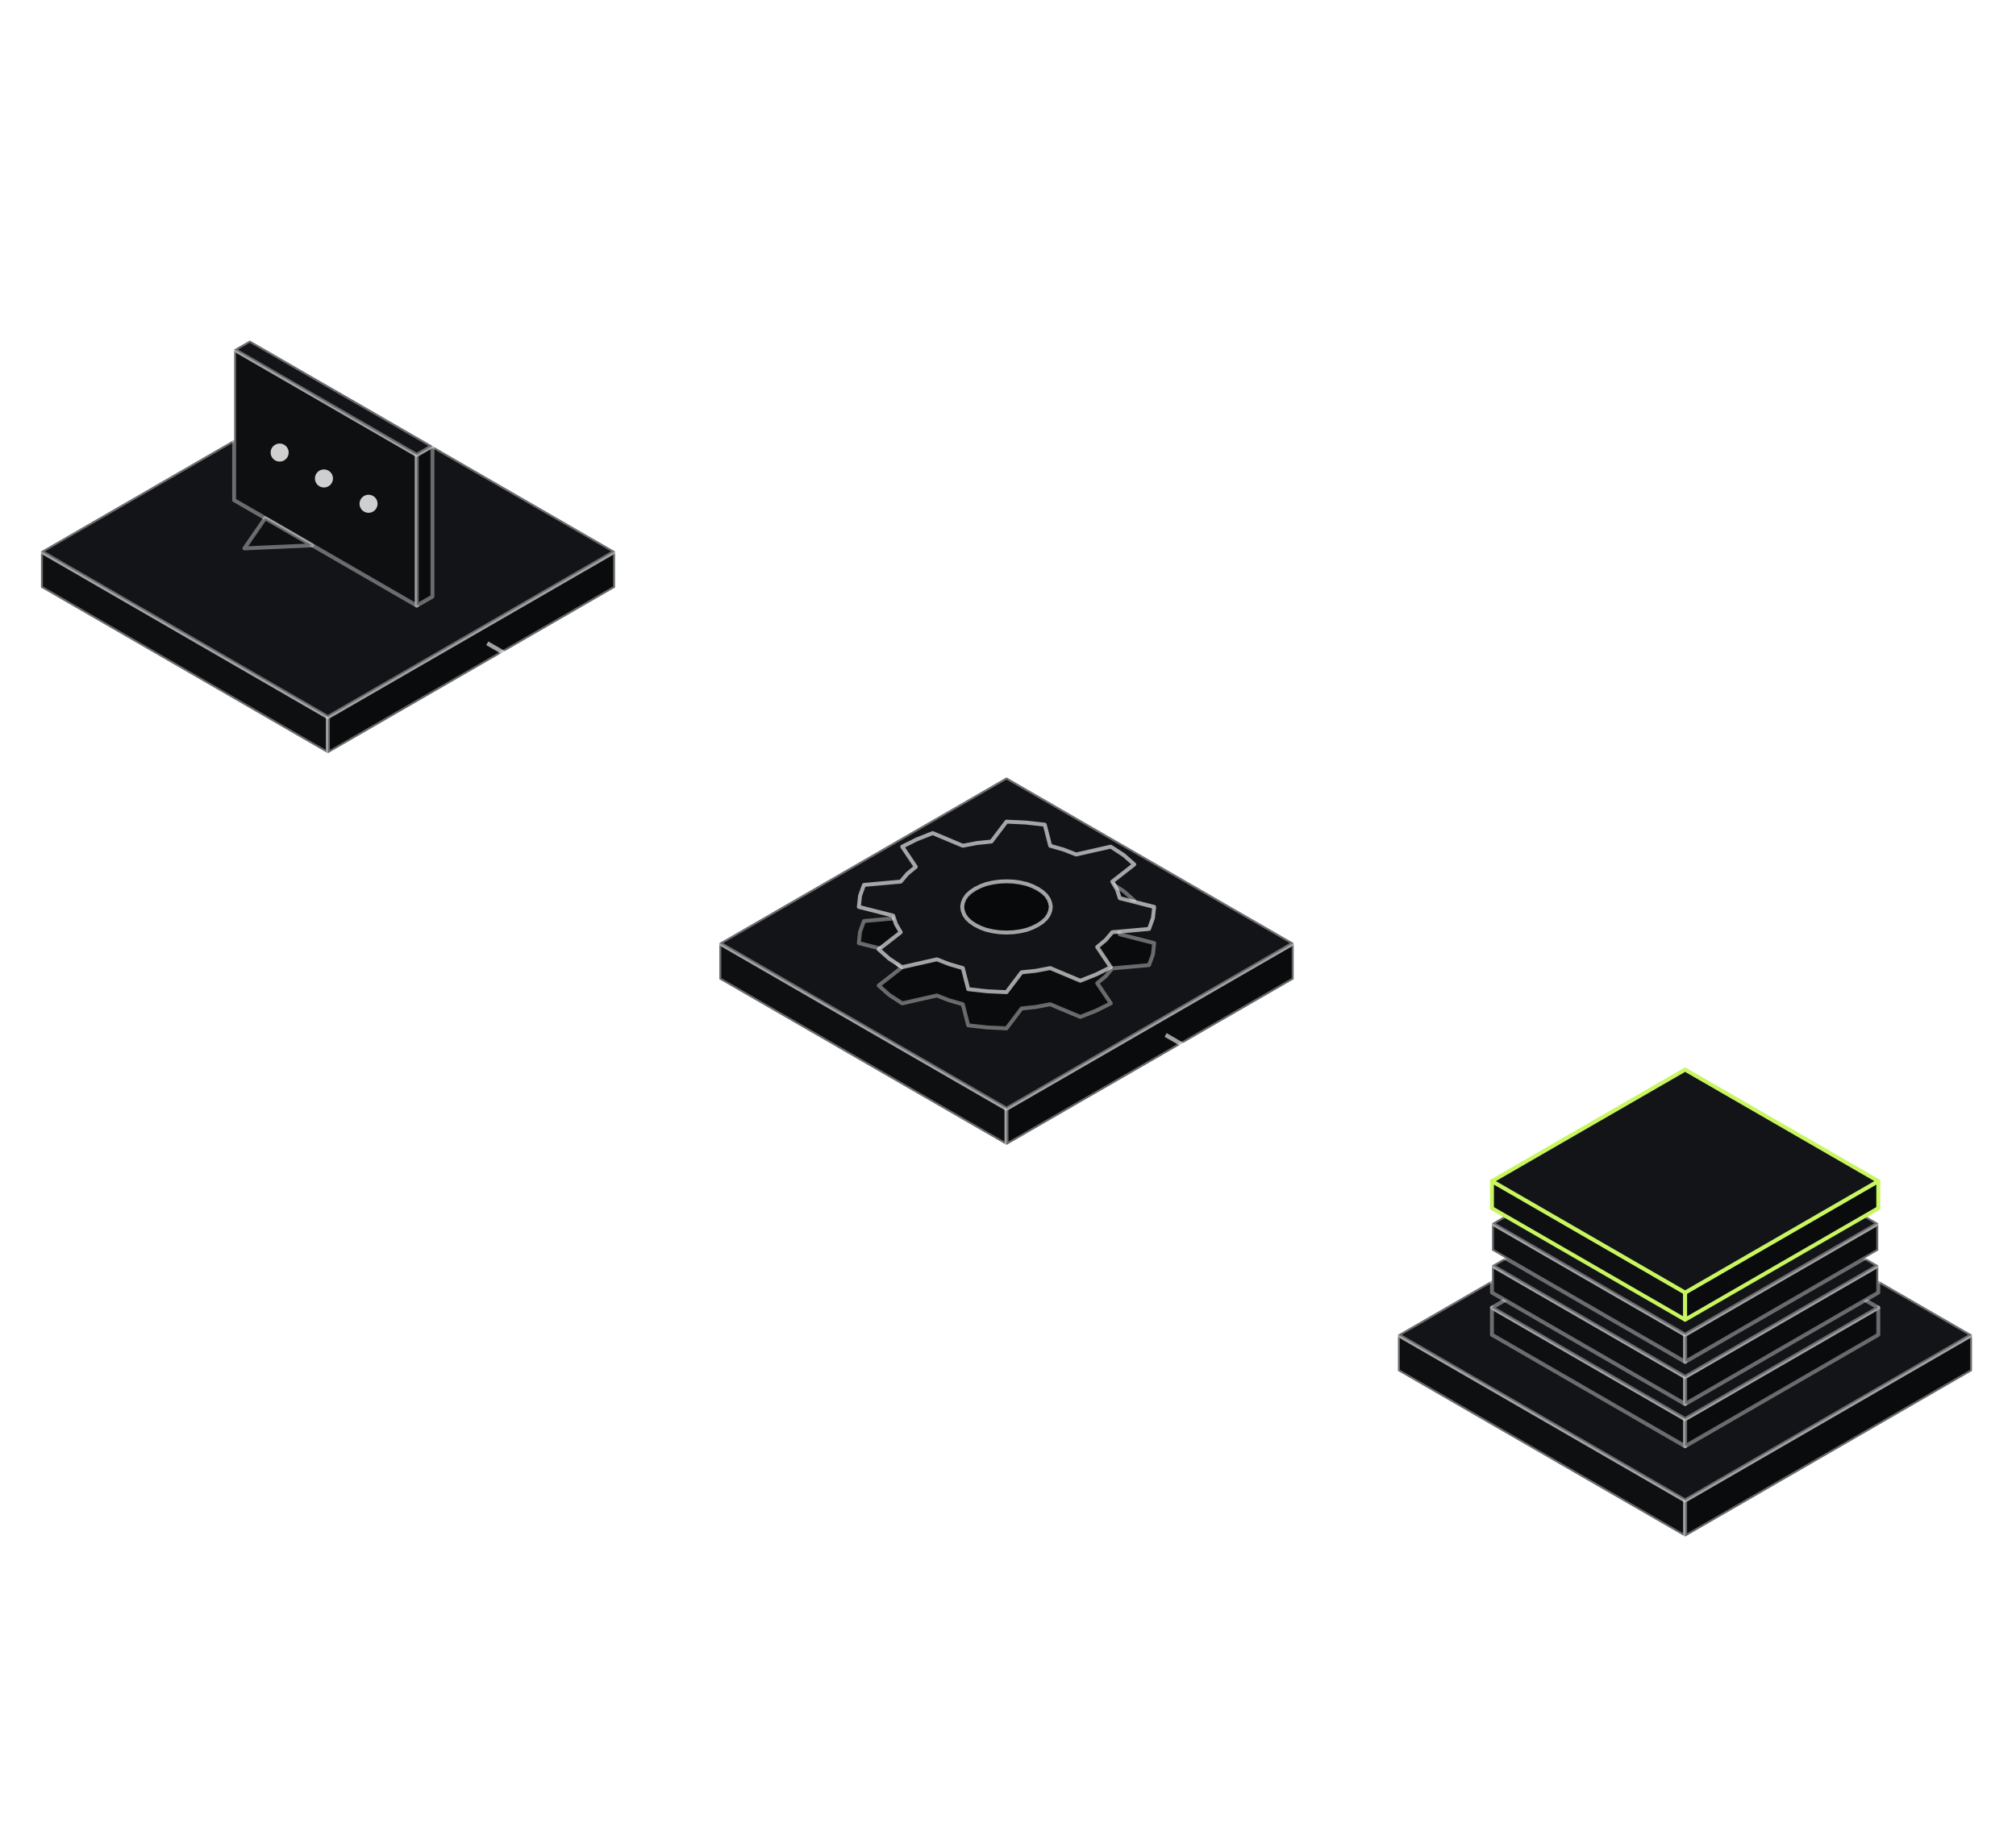
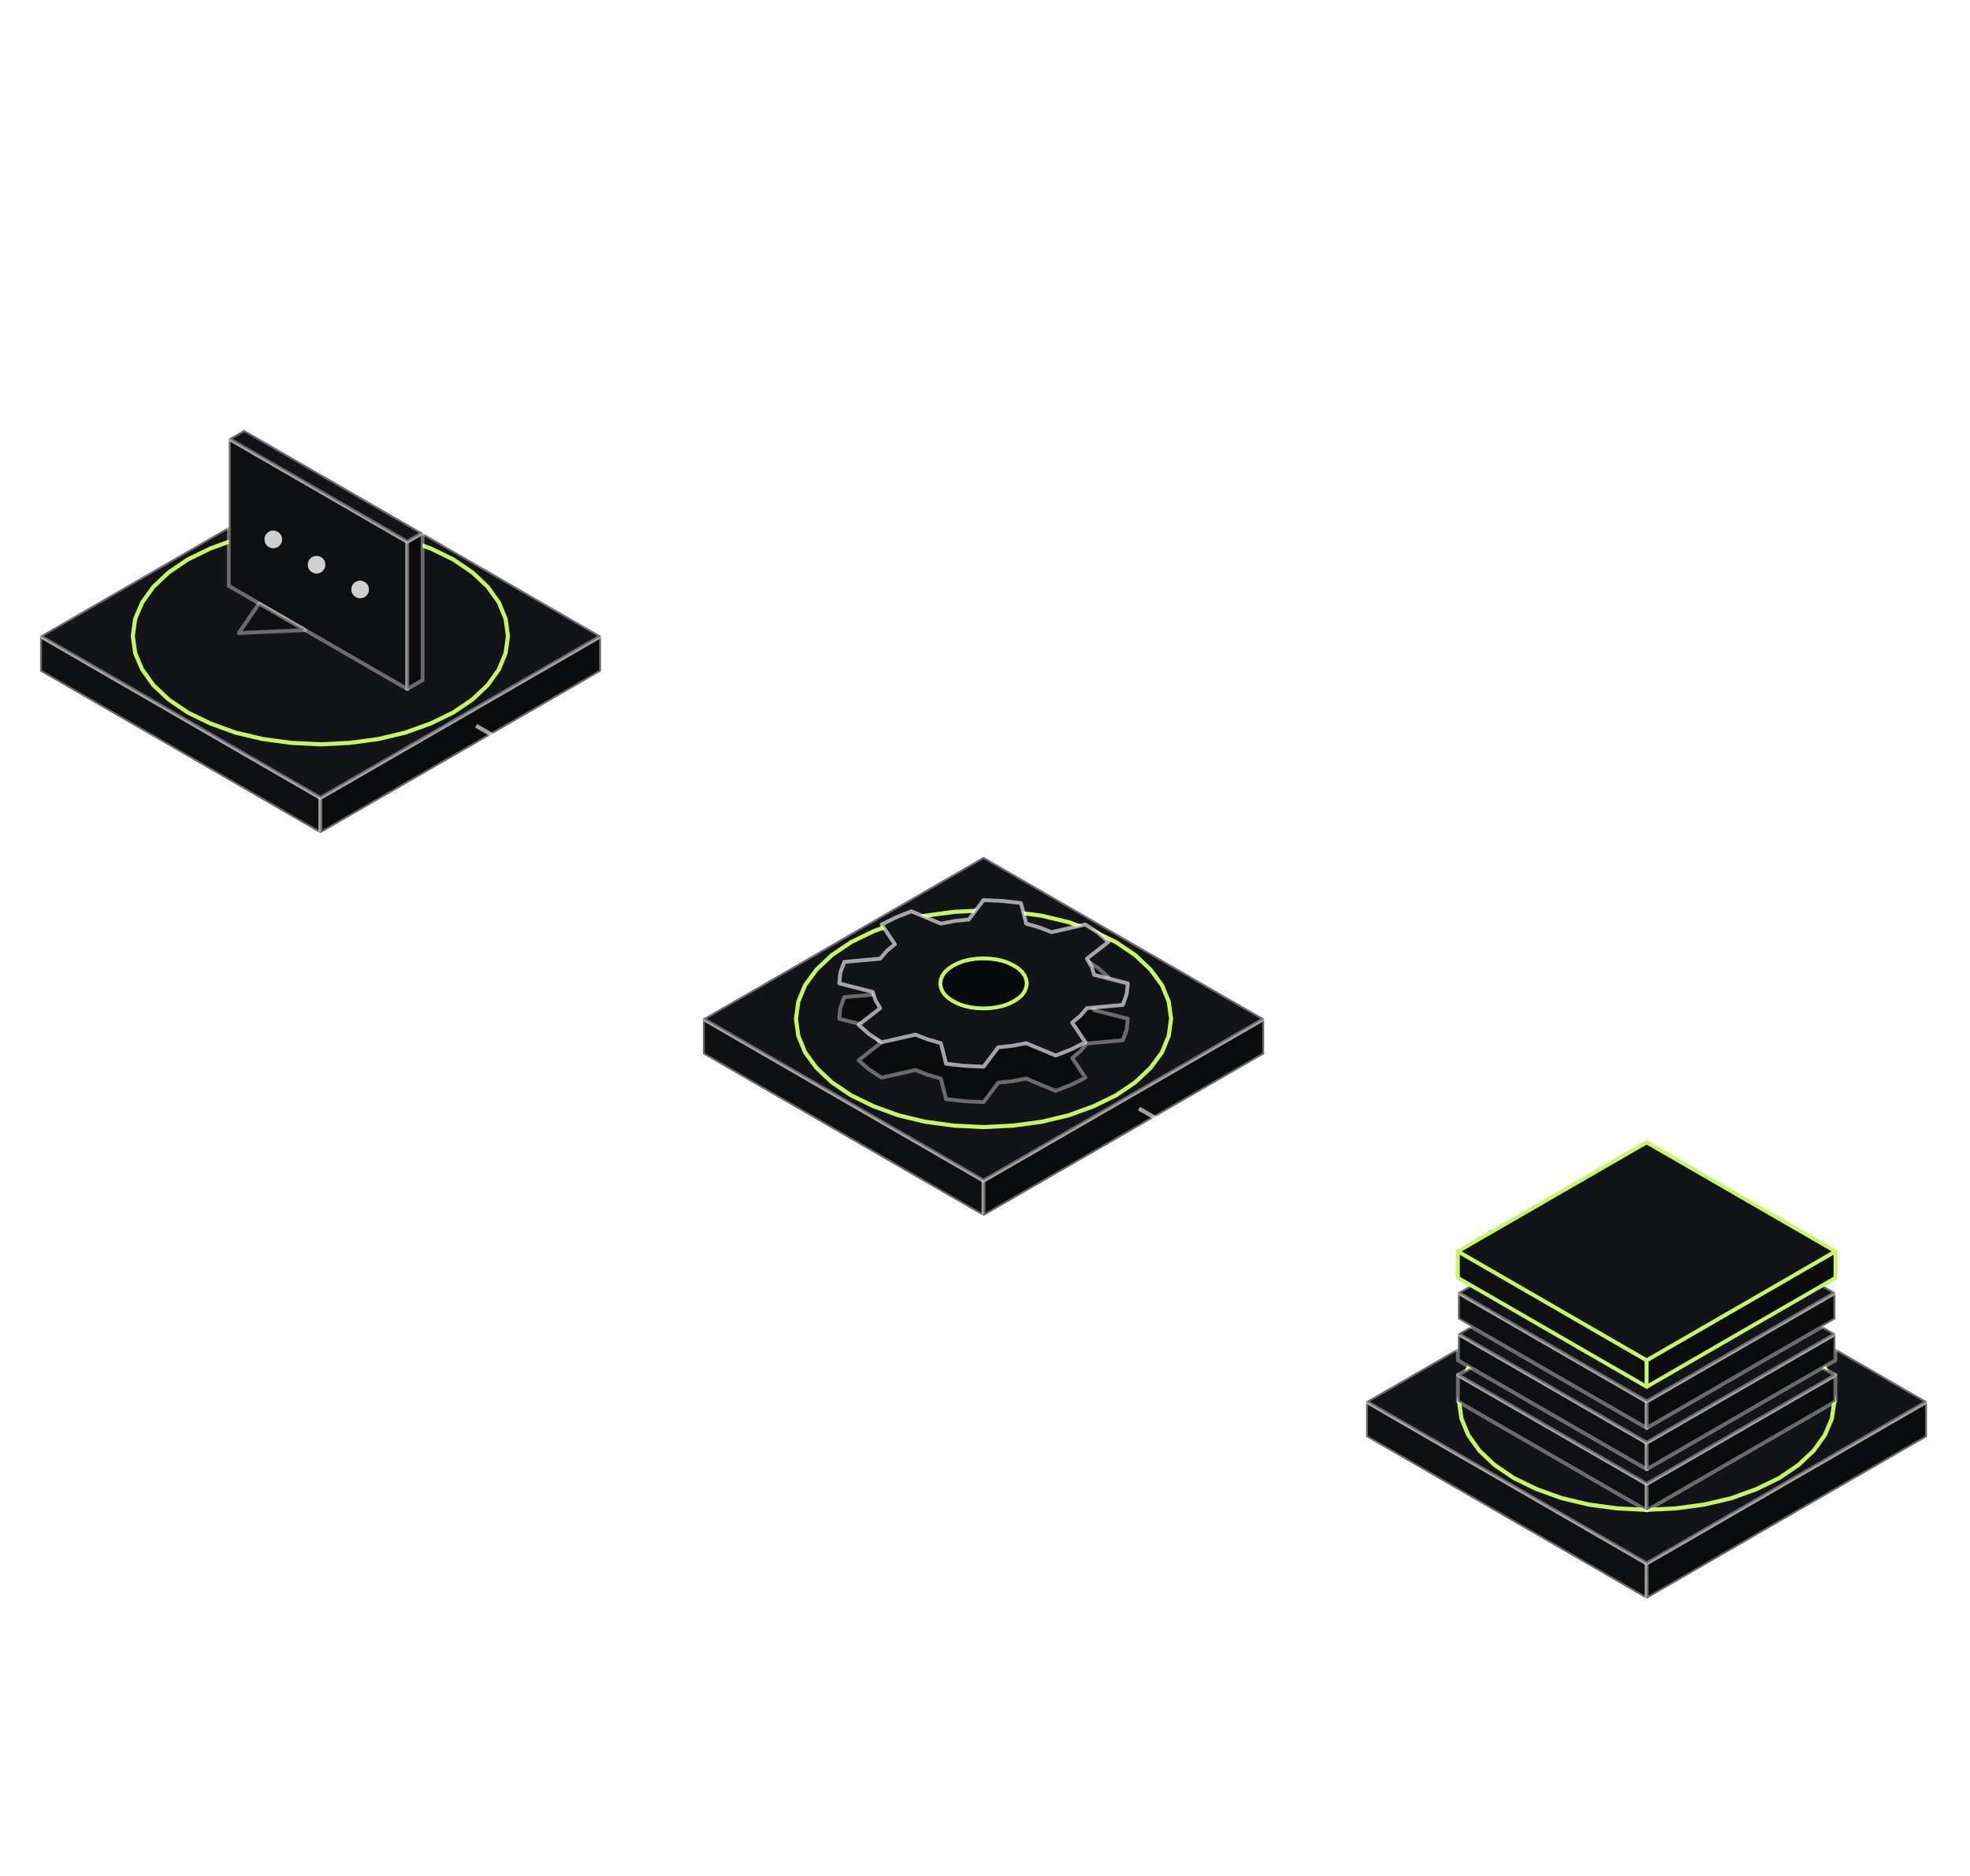
- <svg xmlns="http://www.w3.org/2000/svg" viewBox="-334 -270 669 605" fill="none" aria-hidden="true">
+ <svg xmlns="http://www.w3.org/2000/svg" viewBox="-334 -303 669 637" fill="none" aria-hidden="true">
  <style>
.flota{animation:flota 3.2s ease-in-out infinite}
.click{transform-box:fill-box;transform-origin:0 0;animation:click 3.2s ease-in-out infinite}
.brilla{animation:brilla 3.2s ease-in-out infinite}
.tipea circle{animation:tipea 1.4s ease-in-out infinite}
.tipea circle:nth-child(2){animation-delay:.2s}.tipea circle:nth-child(3){animation-delay:.4s}
.corre{stroke-dasharray:3 5;animation:corre 1.2s linear infinite}
.aparece{animation:aparece 3.6s ease-in-out infinite}
.late{animation:late 2.4s ease-in-out infinite}
@keyframes flota{0%,100%{transform:translateY(0)}50%{transform:translateY(-7px)}}
@keyframes click{0%,30%,100%{transform:translate(0,0) scale(1)}38%{transform:translate(1px,1px) scale(.86)}46%{transform:translate(0,0) scale(1)}}
@keyframes brilla{0%,30%{fill-opacity:.12}40%{fill-opacity:.55}70%,100%{fill-opacity:.12}}
@keyframes tipea{0%,60%,100%{opacity:.25}30%{opacity:1}}
@keyframes corre{to{stroke-dashoffset:-16}}
@keyframes aparece{0%,15%{opacity:0;transform:translateY(-10px)}30%,85%{opacity:1;transform:translateY(0)}100%{opacity:0}}
@keyframes late{0%,100%{opacity:.5}50%{opacity:1}}
+ .dibuja{stroke-dasharray:100;stroke-dashoffset:100;animation:dibuja 4s ease-in-out infinite}
+ @keyframes dibuja{0%{stroke-dashoffset:100}35%,80%{stroke-dashoffset:0}100%{stroke-dashoffset:-100}}
+ .pop{transform-box:fill-box;transform-origin:center;animation:pop 2.6s ease-in-out infinite}
+ @keyframes pop{0%,100%{transform:scale(1)}8%{transform:scale(1.18)}18%{transform:scale(1)}}
+ .ola{transform-box:fill-box;transform-origin:center;animation:ola 2.7s ease-out infinite}
+ @keyframes ola{0%{transform:scale(.45);opacity:.95}100%{transform:scale(1.55);opacity:0}}
+ .sube{animation:sube 3.4s ease-in-out infinite}
+ @keyframes sube{0%,15%{opacity:0;transform:translateY(10px)}30%{opacity:1}75%{opacity:0;transform:translateY(-40px)}100%{opacity:0}}
+ .barre{animation:barre 3s ease-in-out infinite;opacity:.35}
+ @keyframes barre{0%,100%{opacity:.35}20%{opacity:1;stroke:#c8f560}40%{opacity:.35}}
@media (prefers-reduced-motion:reduce){*{animation:none!important}}
</style>
  <path d="M -320.4 -75.0 L -225.2 -20.0 L -225.2 -32.0 L -320.4 -87.0 Z" fill="#0e0f11" stroke="rgba(255,255,255,.38)" stroke-width="1.3" stroke-linejoin="round" stroke-linecap="round" />
  <path d="M -129.9 -75.0 L -225.2 -20.0 L -225.2 -32.0 L -129.9 -87.0 Z" fill="#0a0b0c" stroke="rgba(255,255,255,.38)" stroke-width="1.3" stroke-linejoin="round" stroke-linecap="round" />
  <path d="M -225.2 -142.0 L -129.9 -87.0 L -225.2 -32.0 L -320.4 -87.0 Z" fill="#131417" stroke="rgba(255,255,255,.38)" stroke-width="1.3" stroke-linejoin="round" stroke-linecap="round" />
  <path d="M -95.3 55.0 L 0.0 110.0 L 0.0 98.0 L -95.3 43.0 Z" fill="#0e0f11" stroke="rgba(255,255,255,.38)" stroke-width="1.3" stroke-linejoin="round" stroke-linecap="round" />
  <path d="M 95.3 55.0 L 0.0 110.0 L 0.0 98.0 L 95.3 43.0 Z" fill="#0a0b0c" stroke="rgba(255,255,255,.38)" stroke-width="1.3" stroke-linejoin="round" stroke-linecap="round" />
  <path d="M 0.0 -12.0 L 95.3 43.0 L 0.0 98.0 L -95.3 43.0 Z" fill="#131417" stroke="rgba(255,255,255,.38)" stroke-width="1.3" stroke-linejoin="round" stroke-linecap="round" />
  <path d="M 129.9 185.0 L 225.2 240.0 L 225.2 228.0 L 129.9 173.0 Z" fill="#0e0f11" stroke="rgba(255,255,255,.38)" stroke-width="1.3" stroke-linejoin="round" stroke-linecap="round" />
  <path d="M 320.4 185.0 L 225.2 240.0 L 225.2 228.0 L 320.4 173.0 Z" fill="#0a0b0c" stroke="rgba(255,255,255,.38)" stroke-width="1.3" stroke-linejoin="round" stroke-linecap="round" />
  <path d="M 225.2 118.0 L 320.4 173.0 L 225.2 228.0 L 129.9 173.0 Z" fill="#131417" stroke="rgba(255,255,255,.38)" stroke-width="1.3" stroke-linejoin="round" stroke-linecap="round" />
+   <path class="ola" d="M -180.1 -61.0 L -187.7 -57.3 L -196.3 -54.2 L -205.5 -52.0 L -215.2 -50.7 L -225.2 -50.2 L -235.1 -50.7 L -244.8 -52.0 L -254.1 -54.2 L -262.6 -57.3 L -270.2 -61.0 L -276.7 -65.4 L -281.9 -70.3 L -285.7 -75.6 L -288.1 -81.2 L -288.9 -87.0 L -288.1 -92.8 L -285.7 -98.4 L -281.9 -103.7 L -276.7 -108.6 L -270.2 -113.0 L -262.6 -116.7 L -254.1 -119.8 L -244.8 -122.0 L -235.1 -123.3 L -225.2 -123.8 L -215.2 -123.3 L -205.5 -122.0 L -196.3 -119.8 L -187.7 -116.7 L -180.1 -113.0 L -173.6 -108.6 L -168.4 -103.7 L -164.6 -98.4 L -162.3 -92.8 L -161.5 -87.0 L -162.3 -81.2 L -164.6 -75.6 L -168.4 -70.3 L -173.6 -65.4 Z" fill="none" stroke="#c8f560" stroke-width="1.4" stroke-linejoin="round" stroke-linecap="round" />
+   <path class="ola" style="animation-delay:0.90s" d="M 45.0 69.0 L 37.4 72.7 L 28.9 75.8 L 19.7 78.0 L 10.0 79.3 L 0.0 79.8 L -10.0 79.3 L -19.7 78.0 L -28.9 75.8 L -37.4 72.7 L -45.0 69.0 L -51.5 64.6 L -56.7 59.7 L -60.6 54.4 L -62.9 48.8 L -63.7 43.0 L -62.9 37.2 L -60.6 31.6 L -56.7 26.3 L -51.5 21.4 L -45.0 17.0 L -37.4 13.3 L -28.9 10.2 L -19.7 8.0 L -10.0 6.7 L -0.0 6.2 L 10.0 6.7 L 19.7 8.0 L 28.9 10.2 L 37.4 13.3 L 45.0 17.0 L 51.5 21.4 L 56.7 26.3 L 60.6 31.6 L 62.9 37.2 L 63.7 43.0 L 62.9 48.8 L 60.6 54.4 L 56.7 59.7 L 51.5 64.6 Z" fill="none" stroke="#c8f560" stroke-width="1.4" stroke-linejoin="round" stroke-linecap="round" />
+   <path class="ola" style="animation-delay:1.80s" d="M 270.2 199.0 L 262.6 202.7 L 254.1 205.8 L 244.8 208.0 L 235.1 209.3 L 225.2 209.8 L 215.2 209.3 L 205.5 208.0 L 196.3 205.8 L 187.7 202.7 L 180.1 199.0 L 173.6 194.6 L 168.4 189.7 L 164.6 184.4 L 162.3 178.8 L 161.5 173.0 L 162.3 167.2 L 164.6 161.6 L 168.4 156.3 L 173.6 151.4 L 180.1 147.0 L 187.7 143.3 L 196.3 140.2 L 205.5 138.0 L 215.2 136.7 L 225.2 136.2 L 235.1 136.7 L 244.8 138.0 L 254.1 140.2 L 262.6 143.3 L 270.2 147.0 L 276.7 151.4 L 281.9 156.3 L 285.7 161.6 L 288.1 167.2 L 288.9 173.0 L 288.1 178.8 L 285.7 184.4 L 281.9 189.7 L 276.7 194.6 Z" fill="none" stroke="#c8f560" stroke-width="1.4" stroke-linejoin="round" stroke-linecap="round" />
  <line x1="-172.3" y1="-56.5" x2="-52.8" y2="12.5" stroke="rgba(255,255,255,.62)" stroke-width="1.4" />
  <path d="M -61.8 11.8 L -52.8 12.5 L -57.9 5.1" fill="none" stroke="rgba(255,255,255,.62)" stroke-width="1.4" stroke-linecap="round" stroke-linejoin="round" />
  <circle r="3.4" fill="#c8f560" opacity="0">
    <animate attributeName="cx" values="-172.3;-59.8" dur="1.8s" begin="0.0s" repeatCount="indefinite" />
    <animate attributeName="cy" values="-56.5;8.5" dur="1.8s" begin="0.0s" repeatCount="indefinite" />
    <animate attributeName="opacity" values="0;1;1;0" keyTimes="0;0.15;0.8;1" dur="1.8s" begin="0.0s" repeatCount="indefinite" />
  </circle>
  <circle r="3.4" fill="#c8f560" opacity="0">
    <animate attributeName="cx" values="-172.3;-59.8" dur="1.8s" begin="0.6s" repeatCount="indefinite" />
    <animate attributeName="cy" values="-56.5;8.5" dur="1.8s" begin="0.6s" repeatCount="indefinite" />
    <animate attributeName="opacity" values="0;1;1;0" keyTimes="0;0.15;0.8;1" dur="1.8s" begin="0.6s" repeatCount="indefinite" />
  </circle>
  <circle r="3.4" fill="#c8f560" opacity="0">
    <animate attributeName="cx" values="-172.3;-59.8" dur="1.8s" begin="1.2s" repeatCount="indefinite" />
    <animate attributeName="cy" values="-56.5;8.5" dur="1.8s" begin="1.2s" repeatCount="indefinite" />
    <animate attributeName="opacity" values="0;1;1;0" keyTimes="0;0.15;0.8;1" dur="1.8s" begin="1.2s" repeatCount="indefinite" />
  </circle>
  <line x1="52.8" y1="73.5" x2="172.3" y2="142.5" stroke="rgba(255,255,255,.62)" stroke-width="1.4" />
  <path d="M 163.4 141.8 L 172.3 142.5 L 167.3 135.1" fill="none" stroke="rgba(255,255,255,.62)" stroke-width="1.4" stroke-linecap="round" stroke-linejoin="round" />
  <circle r="3.4" fill="#c8f560" opacity="0">
    <animate attributeName="cx" values="52.8;165.4" dur="1.8s" begin="0.9s" repeatCount="indefinite" />
    <animate attributeName="cy" values="73.5;138.5" dur="1.8s" begin="0.9s" repeatCount="indefinite" />
    <animate attributeName="opacity" values="0;1;1;0" keyTimes="0;0.15;0.8;1" dur="1.8s" begin="0.9s" repeatCount="indefinite" />
  </circle>
  <circle r="3.4" fill="#c8f560" opacity="0">
    <animate attributeName="cx" values="52.8;165.4" dur="1.8s" begin="1.5s" repeatCount="indefinite" />
    <animate attributeName="cy" values="73.5;138.5" dur="1.8s" begin="1.5s" repeatCount="indefinite" />
    <animate attributeName="opacity" values="0;1;1;0" keyTimes="0;0.15;0.8;1" dur="1.8s" begin="1.5s" repeatCount="indefinite" />
  </circle>
  <circle r="3.4" fill="#c8f560" opacity="0">
    <animate attributeName="cx" values="52.8;165.4" dur="1.8s" begin="2.1s" repeatCount="indefinite" />
    <animate attributeName="cy" values="73.5;138.5" dur="1.8s" begin="2.1s" repeatCount="indefinite" />
    <animate attributeName="opacity" values="0;1;1;0" keyTimes="0;0.15;0.8;1" dur="1.8s" begin="2.1s" repeatCount="indefinite" />
  </circle>
-   <path d="M -256.3 -104.0 L -195.7 -69.0 L -195.7 -119.0 L -256.3 -154.0 Z" fill="#0e0f11" stroke="rgba(255,255,255,.38)" stroke-width="1.3" stroke-linejoin="round" stroke-linecap="round" />
-   <path d="M -190.5 -72.0 L -195.7 -69.0 L -195.7 -119.0 L -190.5 -122.0 Z" fill="#0a0b0c" stroke="rgba(255,255,255,.38)" stroke-width="1.3" stroke-linejoin="round" stroke-linecap="round" />
-   <path d="M -251.1 -157.0 L -190.5 -122.0 L -195.7 -119.0 L -256.3 -154.0 Z" fill="#131417" stroke="rgba(255,255,255,.38)" stroke-width="1.3" stroke-linejoin="round" stroke-linecap="round" />
-   <path d="M -246.0 -98.0 L -252.9 -88.0 L -230.4 -89.0 Z" fill="#0e0f11" stroke="rgba(255,255,255,.38)" stroke-width="1.3" stroke-linejoin="round" stroke-linecap="round" />
-   <g class="tipea">
-     <circle cx="-241.2" cy="-119.8" r="3" fill="rgba(255,255,255,.8)" />
-     <circle cx="-226.5" cy="-111.2" r="3" fill="rgba(255,255,255,.8)" />
-     <circle cx="-211.7" cy="-102.8" r="3" fill="rgba(255,255,255,.8)" />
+   <g class="pop">
+     <path d="M -256.3 -104.0 L -195.7 -69.0 L -195.7 -119.0 L -256.3 -154.0 Z" fill="#0e0f11" stroke="rgba(255,255,255,.38)" stroke-width="1.3" stroke-linejoin="round" stroke-linecap="round" />
+     <path d="M -190.5 -72.0 L -195.7 -69.0 L -195.7 -119.0 L -190.5 -122.0 Z" fill="#0a0b0c" stroke="rgba(255,255,255,.38)" stroke-width="1.3" stroke-linejoin="round" stroke-linecap="round" />
+     <path d="M -251.1 -157.0 L -190.5 -122.0 L -195.7 -119.0 L -256.3 -154.0 Z" fill="#131417" stroke="rgba(255,255,255,.38)" stroke-width="1.3" stroke-linejoin="round" stroke-linecap="round" />
+     <path d="M -246.0 -98.0 L -252.9 -88.0 L -230.4 -89.0 Z" fill="#0e0f11" stroke="rgba(255,255,255,.38)" stroke-width="1.3" stroke-linejoin="round" stroke-linecap="round" />
+     <g class="tipea">
+       <circle cx="-241.2" cy="-119.8" r="3" fill="rgba(255,255,255,.8)" />
+       <circle cx="-226.5" cy="-111.2" r="3" fill="rgba(255,255,255,.8)" />
+       <circle cx="-211.7" cy="-102.8" r="3" fill="rgba(255,255,255,.8)" />
+     </g>
  </g>
  <path d="M 34.6 63.0 L 29.8 65.4 L 24.5 67.5 L 14.5 63.3 L 9.8 64.2 L 5.0 64.7 L 0.0 71.3 L -6.4 71.0 L -12.7 70.3 L -14.5 63.3 L -19.0 62.0 L -23.1 60.4 L -34.6 63.0 L -38.9 60.2 L -42.4 57.1 L -35.1 51.4 L -36.7 48.7 L -37.6 45.9 L -49.0 43.0 L -48.6 39.3 L -47.3 35.7 L -35.1 34.6 L -32.9 32.0 L -30.1 29.7 L -34.6 23.0 L -29.8 20.6 L -24.5 18.5 L -14.5 22.7 L -9.8 21.8 L -5.0 21.3 L -0.0 14.7 L 6.4 15.0 L 12.7 15.7 L 14.5 22.7 L 19.0 24.0 L 23.1 25.6 L 34.6 23.0 L 38.9 25.8 L 42.4 28.9 L 35.1 34.6 L 36.7 37.3 L 37.6 40.1 L 49.0 43.0 L 48.6 46.7 L 47.3 50.3 L 35.1 51.4 L 32.9 54.0 L 30.1 56.3 Z" fill="#0a0b0c" stroke="rgba(255,255,255,.38)" stroke-width="1.3" stroke-linejoin="round">
    <animate attributeName="d" values="M 34.6 63.0 L 29.8 65.4 L 24.5 67.5 L 14.5 63.3 L 9.8 64.2 L 5.0 64.7 L 0.0 71.3 L -6.4 71.0 L -12.7 70.3 L -14.5 63.3 L -19.0 62.0 L -23.1 60.4 L -34.6 63.0 L -38.9 60.2 L -42.4 57.1 L -35.1 51.4 L -36.7 48.7 L -37.6 45.9 L -49.0 43.0 L -48.6 39.3 L -47.3 35.7 L -35.1 34.6 L -32.9 32.0 L -30.1 29.7 L -34.6 23.0 L -29.8 20.6 L -24.5 18.5 L -14.5 22.7 L -9.8 21.8 L -5.0 21.3 L -0.0 14.7 L 6.4 15.0 L 12.7 15.7 L 14.5 22.7 L 19.0 24.0 L 23.1 25.6 L 34.6 23.0 L 38.9 25.8 L 42.4 28.9 L 35.1 34.6 L 36.7 37.3 L 37.6 40.1 L 49.0 43.0 L 48.6 46.7 L 47.3 50.3 L 35.1 51.4 L 32.9 54.0 L 30.1 56.3 Z;M 29.8 65.4 L 24.5 67.5 L 18.7 69.1 L 9.8 64.2 L 5.0 64.7 L 0.0 64.9 L -6.4 71.0 L -12.7 70.3 L -18.7 69.1 L -19.0 62.0 L -23.1 60.4 L -26.8 58.5 L -38.9 60.2 L -42.4 57.1 L -45.3 53.8 L -36.7 48.7 L -37.6 45.9 L -38.0 43.0 L -48.6 39.3 L -47.3 35.7 L -45.3 32.2 L -32.9 32.0 L -30.1 29.7 L -26.8 27.5 L -29.8 20.6 L -24.5 18.5 L -18.7 16.9 L -9.8 21.8 L -5.0 21.3 L -0.0 21.1 L 6.4 15.0 L 12.7 15.7 L 18.7 16.9 L 19.0 24.0 L 23.1 25.6 L 26.8 27.5 L 38.9 25.8 L 42.4 28.9 L 45.3 32.2 L 36.7 37.3 L 37.6 40.1 L 38.0 43.0 L 48.6 46.7 L 47.3 50.3 L 45.3 53.8 L 32.9 54.0 L 30.1 56.3 L 26.8 58.5 Z;M 24.5 67.5 L 18.7 69.1 L 12.7 70.3 L 5.0 64.7 L 0.0 64.9 L -5.0 64.7 L -12.7 70.3 L -18.7 69.1 L -24.5 67.5 L -23.1 60.4 L -26.8 58.5 L -30.1 56.3 L -42.4 57.1 L -45.3 53.8 L -47.3 50.3 L -37.6 45.9 L -38.0 43.0 L -37.6 40.1 L -47.3 35.7 L -45.3 32.2 L -42.4 28.9 L -30.1 29.7 L -26.8 27.5 L -23.1 25.6 L -24.5 18.5 L -18.7 16.9 L -12.7 15.7 L -5.0 21.3 L -0.0 21.1 L 5.0 21.3 L 12.7 15.7 L 18.7 16.9 L 24.5 18.5 L 23.1 25.6 L 26.8 27.5 L 30.1 29.7 L 42.4 28.9 L 45.3 32.2 L 47.3 35.7 L 37.6 40.1 L 38.0 43.0 L 37.6 45.9 L 47.3 50.3 L 45.3 53.8 L 42.4 57.1 L 30.1 56.3 L 26.8 58.5 L 23.1 60.4 Z;M 18.7 69.1 L 12.7 70.3 L 6.4 71.0 L 0.0 64.9 L -5.0 64.7 L -9.8 64.2 L -18.7 69.1 L -24.5 67.5 L -29.8 65.4 L -26.8 58.5 L -30.1 56.3 L -32.9 54.0 L -45.3 53.8 L -47.3 50.3 L -48.6 46.7 L -38.0 43.0 L -37.6 40.1 L -36.7 37.3 L -45.3 32.2 L -42.4 28.9 L -38.9 25.8 L -26.8 27.5 L -23.1 25.6 L -19.0 24.0 L -18.7 16.9 L -12.7 15.7 L -6.4 15.0 L -0.0 21.1 L 5.0 21.3 L 9.8 21.8 L 18.7 16.9 L 24.5 18.5 L 29.8 20.6 L 26.8 27.5 L 30.1 29.7 L 32.9 32.0 L 45.3 32.2 L 47.3 35.7 L 48.6 39.3 L 38.0 43.0 L 37.6 45.9 L 36.7 48.7 L 45.3 53.8 L 42.4 57.1 L 38.9 60.2 L 26.8 58.5 L 23.1 60.4 L 19.0 62.0 Z;M 12.7 70.3 L 6.4 71.0 L 0.0 71.3 L -5.0 64.7 L -9.8 64.2 L -14.5 63.3 L -24.5 67.5 L -29.8 65.4 L -34.6 63.0 L -30.1 56.3 L -32.9 54.0 L -35.1 51.4 L -47.3 50.3 L -48.6 46.7 L -49.0 43.0 L -37.6 40.1 L -36.7 37.3 L -35.1 34.6 L -42.4 28.9 L -38.9 25.8 L -34.6 23.0 L -23.1 25.6 L -19.0 24.0 L -14.5 22.7 L -12.7 15.7 L -6.4 15.0 L -0.0 14.7 L 5.0 21.3 L 9.8 21.8 L 14.5 22.7 L 24.5 18.5 L 29.8 20.6 L 34.6 23.0 L 30.1 29.7 L 32.9 32.0 L 35.1 34.6 L 47.3 35.7 L 48.6 39.3 L 49.0 43.0 L 37.6 45.9 L 36.7 48.7 L 35.1 51.4 L 42.4 57.1 L 38.9 60.2 L 34.6 63.0 L 23.1 60.4 L 19.0 62.0 L 14.5 63.3 Z;M 6.4 71.0 L 0.0 71.3 L -6.4 71.0 L -9.8 64.2 L -14.5 63.3 L -19.0 62.0 L -29.8 65.4 L -34.6 63.0 L -38.9 60.2 L -32.9 54.0 L -35.1 51.4 L -36.7 48.7 L -48.6 46.7 L -49.0 43.0 L -48.6 39.3 L -36.7 37.3 L -35.1 34.6 L -32.9 32.0 L -38.9 25.8 L -34.6 23.0 L -29.8 20.6 L -19.0 24.0 L -14.5 22.7 L -9.8 21.8 L -6.4 15.0 L 0.0 14.7 L 6.4 15.0 L 9.8 21.8 L 14.5 22.7 L 19.0 24.0 L 29.8 20.6 L 34.6 23.0 L 38.9 25.8 L 32.9 32.0 L 35.1 34.6 L 36.7 37.3 L 48.6 39.3 L 49.0 43.0 L 48.6 46.7 L 36.7 48.7 L 35.1 51.4 L 32.9 54.0 L 38.9 60.2 L 34.6 63.0 L 29.8 65.4 L 19.0 62.0 L 14.5 63.3 L 9.8 64.2 Z;M 34.6 63.0 L 29.8 65.4 L 24.5 67.5 L 14.5 63.3 L 9.8 64.2 L 5.0 64.7 L 0.0 71.3 L -6.4 71.0 L -12.7 70.3 L -14.5 63.3 L -19.0 62.0 L -23.1 60.4 L -34.6 63.0 L -38.9 60.2 L -42.4 57.1 L -35.1 51.4 L -36.7 48.7 L -37.6 45.9 L -49.0 43.0 L -48.6 39.3 L -47.3 35.7 L -35.1 34.6 L -32.9 32.0 L -30.1 29.7 L -34.6 23.0 L -29.8 20.6 L -24.5 18.5 L -14.5 22.7 L -9.8 21.8 L -5.0 21.3 L -0.0 14.7 L 6.4 15.0 L 12.7 15.7 L 14.5 22.7 L 19.0 24.0 L 23.1 25.6 L 34.6 23.0 L 38.9 25.8 L 42.4 28.9 L 35.1 34.6 L 36.7 37.3 L 37.6 40.1 L 49.0 43.0 L 48.6 46.7 L 47.3 50.3 L 35.1 51.4 L 32.9 54.0 L 30.1 56.3 Z" dur="1.6s" begin="0s" repeatCount="indefinite" calcMode="spline" keySplines="0.45 0 0.55 1;0.45 0 0.55 1;0.45 0 0.55 1;0.45 0 0.55 1;0.45 0 0.55 1;0.45 0 0.55 1" keyTimes="0;0.167;0.333;0.5;0.667;0.833;1" />
  </path>
  <path d="M 34.6 51.0 L 29.8 53.4 L 24.5 55.5 L 14.5 51.3 L 9.8 52.2 L 5.0 52.7 L 0.0 59.3 L -6.4 59.0 L -12.7 58.3 L -14.5 51.3 L -19.0 50.0 L -23.1 48.4 L -34.6 51.0 L -38.9 48.2 L -42.4 45.1 L -35.1 39.4 L -36.7 36.7 L -37.6 33.9 L -49.0 31.0 L -48.6 27.3 L -47.3 23.7 L -35.1 22.6 L -32.9 20.0 L -30.1 17.7 L -34.6 11.0 L -29.8 8.6 L -24.5 6.5 L -14.5 10.7 L -9.8 9.8 L -5.0 9.3 L -0.0 2.7 L 6.4 3.0 L 12.7 3.7 L 14.5 10.7 L 19.0 12.0 L 23.1 13.6 L 34.6 11.0 L 38.9 13.8 L 42.4 16.9 L 35.1 22.6 L 36.7 25.3 L 37.6 28.1 L 49.0 31.0 L 48.6 34.7 L 47.3 38.3 L 35.1 39.4 L 32.9 42.0 L 30.1 44.3 Z" fill="#131417" stroke="rgba(255,255,255,.62)" stroke-width="1.3" stroke-linejoin="round">
    <animate attributeName="d" values="M 34.6 51.0 L 29.8 53.4 L 24.5 55.5 L 14.5 51.3 L 9.8 52.2 L 5.0 52.7 L 0.0 59.3 L -6.4 59.0 L -12.7 58.3 L -14.5 51.3 L -19.0 50.0 L -23.1 48.4 L -34.6 51.0 L -38.9 48.2 L -42.4 45.1 L -35.1 39.4 L -36.7 36.7 L -37.6 33.9 L -49.0 31.0 L -48.6 27.3 L -47.3 23.7 L -35.1 22.6 L -32.9 20.0 L -30.1 17.7 L -34.6 11.0 L -29.8 8.6 L -24.5 6.5 L -14.5 10.7 L -9.8 9.8 L -5.0 9.3 L -0.0 2.7 L 6.4 3.0 L 12.7 3.7 L 14.5 10.7 L 19.0 12.0 L 23.1 13.6 L 34.6 11.0 L 38.9 13.8 L 42.4 16.9 L 35.1 22.6 L 36.7 25.3 L 37.6 28.1 L 49.0 31.0 L 48.6 34.7 L 47.3 38.3 L 35.1 39.4 L 32.9 42.0 L 30.1 44.3 Z;M 29.8 53.4 L 24.5 55.5 L 18.7 57.1 L 9.8 52.2 L 5.0 52.7 L 0.0 52.9 L -6.4 59.0 L -12.7 58.3 L -18.7 57.1 L -19.0 50.0 L -23.1 48.4 L -26.8 46.5 L -38.9 48.2 L -42.4 45.1 L -45.3 41.8 L -36.7 36.7 L -37.6 33.9 L -38.0 31.0 L -48.6 27.3 L -47.3 23.7 L -45.3 20.2 L -32.9 20.0 L -30.1 17.7 L -26.8 15.5 L -29.8 8.6 L -24.5 6.5 L -18.7 4.9 L -9.8 9.8 L -5.0 9.3 L -0.0 9.1 L 6.4 3.0 L 12.7 3.7 L 18.7 4.9 L 19.0 12.0 L 23.1 13.6 L 26.8 15.5 L 38.9 13.8 L 42.4 16.9 L 45.3 20.2 L 36.7 25.3 L 37.6 28.1 L 38.0 31.0 L 48.6 34.7 L 47.3 38.3 L 45.3 41.8 L 32.9 42.0 L 30.1 44.3 L 26.8 46.5 Z;M 24.5 55.5 L 18.7 57.1 L 12.7 58.3 L 5.0 52.7 L 0.0 52.9 L -5.0 52.7 L -12.7 58.3 L -18.7 57.1 L -24.5 55.5 L -23.1 48.4 L -26.8 46.5 L -30.1 44.3 L -42.4 45.1 L -45.3 41.8 L -47.3 38.3 L -37.6 33.9 L -38.0 31.0 L -37.6 28.1 L -47.3 23.7 L -45.3 20.2 L -42.4 16.9 L -30.1 17.7 L -26.8 15.5 L -23.1 13.6 L -24.5 6.5 L -18.7 4.9 L -12.7 3.7 L -5.0 9.3 L -0.0 9.1 L 5.0 9.3 L 12.7 3.7 L 18.7 4.9 L 24.5 6.5 L 23.1 13.6 L 26.8 15.5 L 30.1 17.7 L 42.4 16.9 L 45.3 20.2 L 47.3 23.7 L 37.6 28.1 L 38.0 31.0 L 37.6 33.9 L 47.3 38.3 L 45.3 41.8 L 42.4 45.1 L 30.1 44.3 L 26.8 46.5 L 23.1 48.4 Z;M 18.7 57.1 L 12.7 58.3 L 6.4 59.0 L 0.0 52.9 L -5.0 52.7 L -9.8 52.2 L -18.7 57.1 L -24.5 55.5 L -29.8 53.4 L -26.8 46.5 L -30.1 44.3 L -32.9 42.0 L -45.3 41.8 L -47.3 38.3 L -48.6 34.7 L -38.0 31.0 L -37.6 28.1 L -36.7 25.3 L -45.3 20.2 L -42.4 16.9 L -38.9 13.8 L -26.8 15.5 L -23.1 13.6 L -19.0 12.0 L -18.7 4.9 L -12.7 3.7 L -6.4 3.0 L -0.0 9.1 L 5.0 9.3 L 9.8 9.8 L 18.7 4.9 L 24.5 6.5 L 29.8 8.6 L 26.8 15.5 L 30.1 17.7 L 32.9 20.0 L 45.3 20.2 L 47.3 23.7 L 48.6 27.3 L 38.0 31.0 L 37.6 33.9 L 36.7 36.7 L 45.3 41.8 L 42.4 45.1 L 38.9 48.2 L 26.8 46.5 L 23.1 48.4 L 19.0 50.0 Z;M 12.7 58.3 L 6.4 59.0 L 0.0 59.3 L -5.0 52.7 L -9.8 52.2 L -14.5 51.3 L -24.5 55.5 L -29.8 53.4 L -34.6 51.0 L -30.1 44.3 L -32.9 42.0 L -35.1 39.4 L -47.3 38.3 L -48.6 34.7 L -49.0 31.0 L -37.6 28.1 L -36.7 25.3 L -35.1 22.6 L -42.4 16.9 L -38.9 13.8 L -34.6 11.0 L -23.1 13.6 L -19.0 12.0 L -14.5 10.7 L -12.7 3.7 L -6.4 3.0 L -0.0 2.7 L 5.0 9.3 L 9.8 9.8 L 14.5 10.7 L 24.5 6.5 L 29.8 8.6 L 34.6 11.0 L 30.1 17.7 L 32.9 20.0 L 35.1 22.6 L 47.3 23.7 L 48.6 27.3 L 49.0 31.0 L 37.6 33.9 L 36.7 36.7 L 35.1 39.4 L 42.4 45.1 L 38.9 48.2 L 34.6 51.0 L 23.1 48.4 L 19.0 50.0 L 14.5 51.3 Z;M 6.4 59.0 L 0.0 59.3 L -6.4 59.0 L -9.8 52.2 L -14.5 51.3 L -19.0 50.0 L -29.8 53.4 L -34.6 51.0 L -38.9 48.2 L -32.9 42.0 L -35.1 39.4 L -36.7 36.7 L -48.6 34.7 L -49.0 31.0 L -48.6 27.3 L -36.7 25.3 L -35.1 22.6 L -32.9 20.0 L -38.9 13.8 L -34.6 11.0 L -29.8 8.6 L -19.0 12.0 L -14.5 10.7 L -9.8 9.8 L -6.4 3.0 L 0.0 2.7 L 6.4 3.0 L 9.8 9.8 L 14.5 10.7 L 19.0 12.0 L 29.8 8.6 L 34.6 11.0 L 38.9 13.8 L 32.9 20.0 L 35.1 22.6 L 36.7 25.3 L 48.6 27.3 L 49.0 31.0 L 48.6 34.7 L 36.7 36.7 L 35.1 39.4 L 32.9 42.0 L 38.9 48.2 L 34.6 51.0 L 29.8 53.4 L 19.0 50.0 L 14.5 51.3 L 9.8 52.2 Z;M 34.6 51.0 L 29.8 53.4 L 24.5 55.5 L 14.5 51.3 L 9.8 52.2 L 5.0 52.7 L 0.0 59.3 L -6.4 59.0 L -12.7 58.3 L -14.5 51.3 L -19.0 50.0 L -23.1 48.4 L -34.6 51.0 L -38.9 48.2 L -42.4 45.1 L -35.1 39.4 L -36.7 36.7 L -37.6 33.9 L -49.0 31.0 L -48.6 27.3 L -47.3 23.7 L -35.1 22.6 L -32.9 20.0 L -30.1 17.7 L -34.6 11.0 L -29.8 8.6 L -24.5 6.5 L -14.5 10.7 L -9.8 9.8 L -5.0 9.3 L -0.0 2.7 L 6.4 3.0 L 12.7 3.7 L 14.5 10.7 L 19.0 12.0 L 23.1 13.6 L 34.6 11.0 L 38.9 13.8 L 42.4 16.9 L 35.1 22.6 L 36.7 25.3 L 37.6 28.1 L 49.0 31.0 L 48.6 34.7 L 47.3 38.3 L 35.1 39.4 L 32.9 42.0 L 30.1 44.3 Z" dur="1.6s" begin="0s" repeatCount="indefinite" calcMode="spline" keySplines="0.45 0 0.55 1;0.45 0 0.55 1;0.45 0 0.55 1;0.45 0 0.55 1;0.45 0 0.55 1;0.45 0 0.55 1" keyTimes="0;0.167;0.333;0.5;0.667;0.833;1" />
  </path>
-   <path d="M 10.4 37.0 L 8.6 37.9 L 6.7 38.6 L 4.5 39.1 L 2.3 39.4 L 0.0 39.5 L -2.3 39.4 L -4.5 39.1 L -6.7 38.6 L -8.6 37.9 L -10.4 37.0 L -11.9 36.0 L -13.1 34.9 L -14.0 33.6 L -14.5 32.3 L -14.7 31.0 L -14.5 29.7 L -14.0 28.4 L -13.1 27.1 L -11.9 26.0 L -10.4 25.0 L -8.6 24.1 L -6.7 23.4 L -4.5 22.9 L -2.3 22.6 L 0.0 22.5 L 2.3 22.6 L 4.5 22.9 L 6.7 23.4 L 8.6 24.1 L 10.4 25.0 L 11.9 26.0 L 13.1 27.1 L 14.0 28.4 L 14.5 29.7 L 14.7 31.0 L 14.5 32.3 L 14.0 33.6 L 13.1 34.9 L 11.9 36.0 Z" fill="#08090a" stroke="rgba(255,255,255,.62)" stroke-width="1.3" stroke-linejoin="round" stroke-linecap="round" />
+   <path class="late" d="M 10.4 37.0 L 8.6 37.9 L 6.7 38.6 L 4.5 39.1 L 2.3 39.4 L 0.0 39.5 L -2.3 39.4 L -4.5 39.1 L -6.7 38.6 L -8.6 37.9 L -10.4 37.0 L -11.9 36.0 L -13.1 34.9 L -14.0 33.6 L -14.5 32.3 L -14.7 31.0 L -14.5 29.7 L -14.0 28.4 L -13.1 27.1 L -11.9 26.0 L -10.4 25.0 L -8.6 24.1 L -6.7 23.4 L -4.5 22.9 L -2.3 22.6 L 0.0 22.5 L 2.3 22.6 L 4.5 22.9 L 6.7 23.4 L 8.6 24.1 L 10.4 25.0 L 11.9 26.0 L 13.1 27.1 L 14.0 28.4 L 14.5 29.7 L 14.7 31.0 L 14.5 32.3 L 14.0 33.6 L 13.1 34.9 L 11.9 36.0 Z" fill="#08090a" stroke="#c8f560" stroke-width="1.3" stroke-linejoin="round" stroke-linecap="round" />
  <path d="M 161.1 173.0 L 225.2 210.0 L 225.2 201.0 L 161.1 164.0 Z" fill="#0e0f11" stroke="rgba(255,255,255,.38)" stroke-width="1.3" stroke-linejoin="round" stroke-linecap="round" />
  <path d="M 289.3 173.0 L 225.2 210.0 L 225.2 201.0 L 289.3 164.0 Z" fill="#0a0b0c" stroke="rgba(255,255,255,.38)" stroke-width="1.3" stroke-linejoin="round" stroke-linecap="round" />
  <path d="M 225.2 127.0 L 289.3 164.0 L 225.2 201.0 L 161.1 164.0 Z" fill="#131417" stroke="rgba(255,255,255,.38)" stroke-width="1.3" stroke-linejoin="round" stroke-linecap="round" />
  <path d="M 161.1 159.0 L 225.2 196.0 L 225.2 187.0 L 161.1 150.0 Z" fill="#0e0f11" stroke="rgba(255,255,255,.38)" stroke-width="1.3" stroke-linejoin="round" stroke-linecap="round" />
  <path d="M 289.3 159.0 L 225.2 196.0 L 225.2 187.0 L 289.3 150.0 Z" fill="#0a0b0c" stroke="rgba(255,255,255,.38)" stroke-width="1.3" stroke-linejoin="round" stroke-linecap="round" />
  <path d="M 225.2 113.0 L 289.3 150.0 L 225.2 187.0 L 161.1 150.0 Z" fill="#131417" stroke="rgba(255,255,255,.38)" stroke-width="1.3" stroke-linejoin="round" stroke-linecap="round" />
  <path d="M 161.1 145.0 L 225.2 182.0 L 225.2 173.0 L 161.1 136.0 Z" fill="#0e0f11" stroke="rgba(255,255,255,.38)" stroke-width="1.3" stroke-linejoin="round" stroke-linecap="round" />
  <path d="M 289.3 145.0 L 225.2 182.0 L 225.2 173.0 L 289.3 136.0 Z" fill="#0a0b0c" stroke="rgba(255,255,255,.38)" stroke-width="1.3" stroke-linejoin="round" stroke-linecap="round" />
  <path d="M 225.2 99.0 L 289.3 136.0 L 225.2 173.0 L 161.1 136.0 Z" fill="#131417" stroke="rgba(255,255,255,.38)" stroke-width="1.3" stroke-linejoin="round" stroke-linecap="round" />
  <g class="aparece">
    <path d="M 161.1 131.0 L 225.2 168.0 L 225.2 159.0 L 161.1 122.0 Z" fill="#0e0f11" stroke="#c8f560" stroke-width="1.3" stroke-linejoin="round" stroke-linecap="round" />
    <path d="M 289.3 131.0 L 225.2 168.0 L 225.2 159.0 L 289.3 122.0 Z" fill="#0a0b0c" stroke="#c8f560" stroke-width="1.3" stroke-linejoin="round" stroke-linecap="round" />
    <path d="M 225.2 85.0 L 289.3 122.0 L 225.2 159.0 L 161.1 122.0 Z" fill="#131417" stroke="#c8f560" stroke-width="1.3" stroke-linejoin="round" stroke-linecap="round" />
  </g>
</svg>
